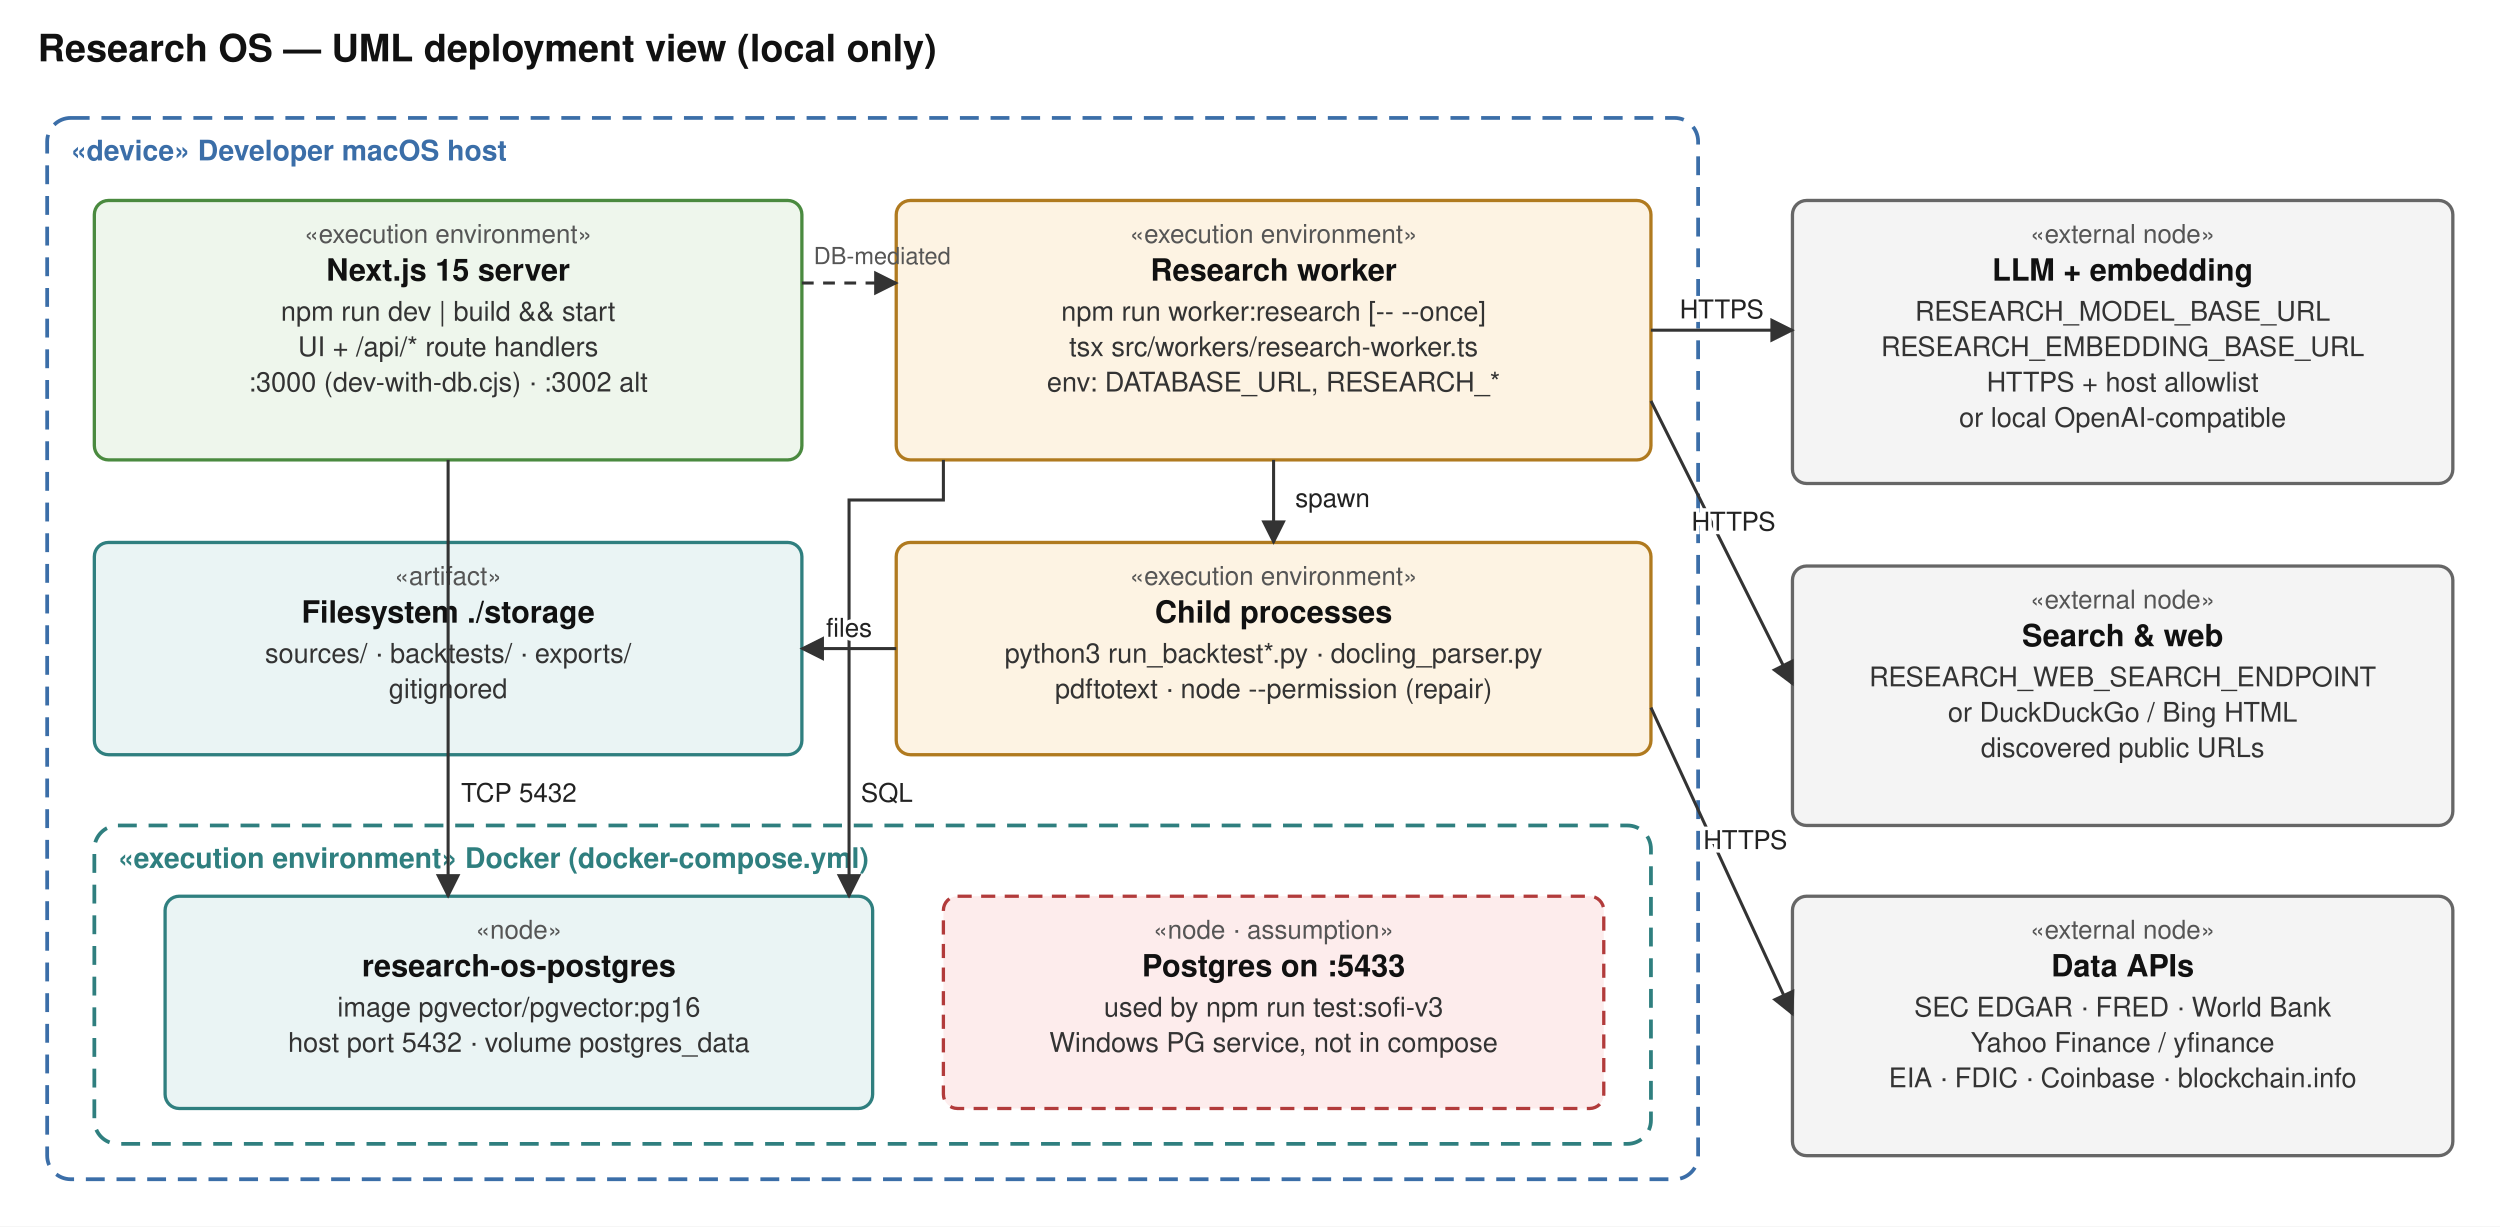
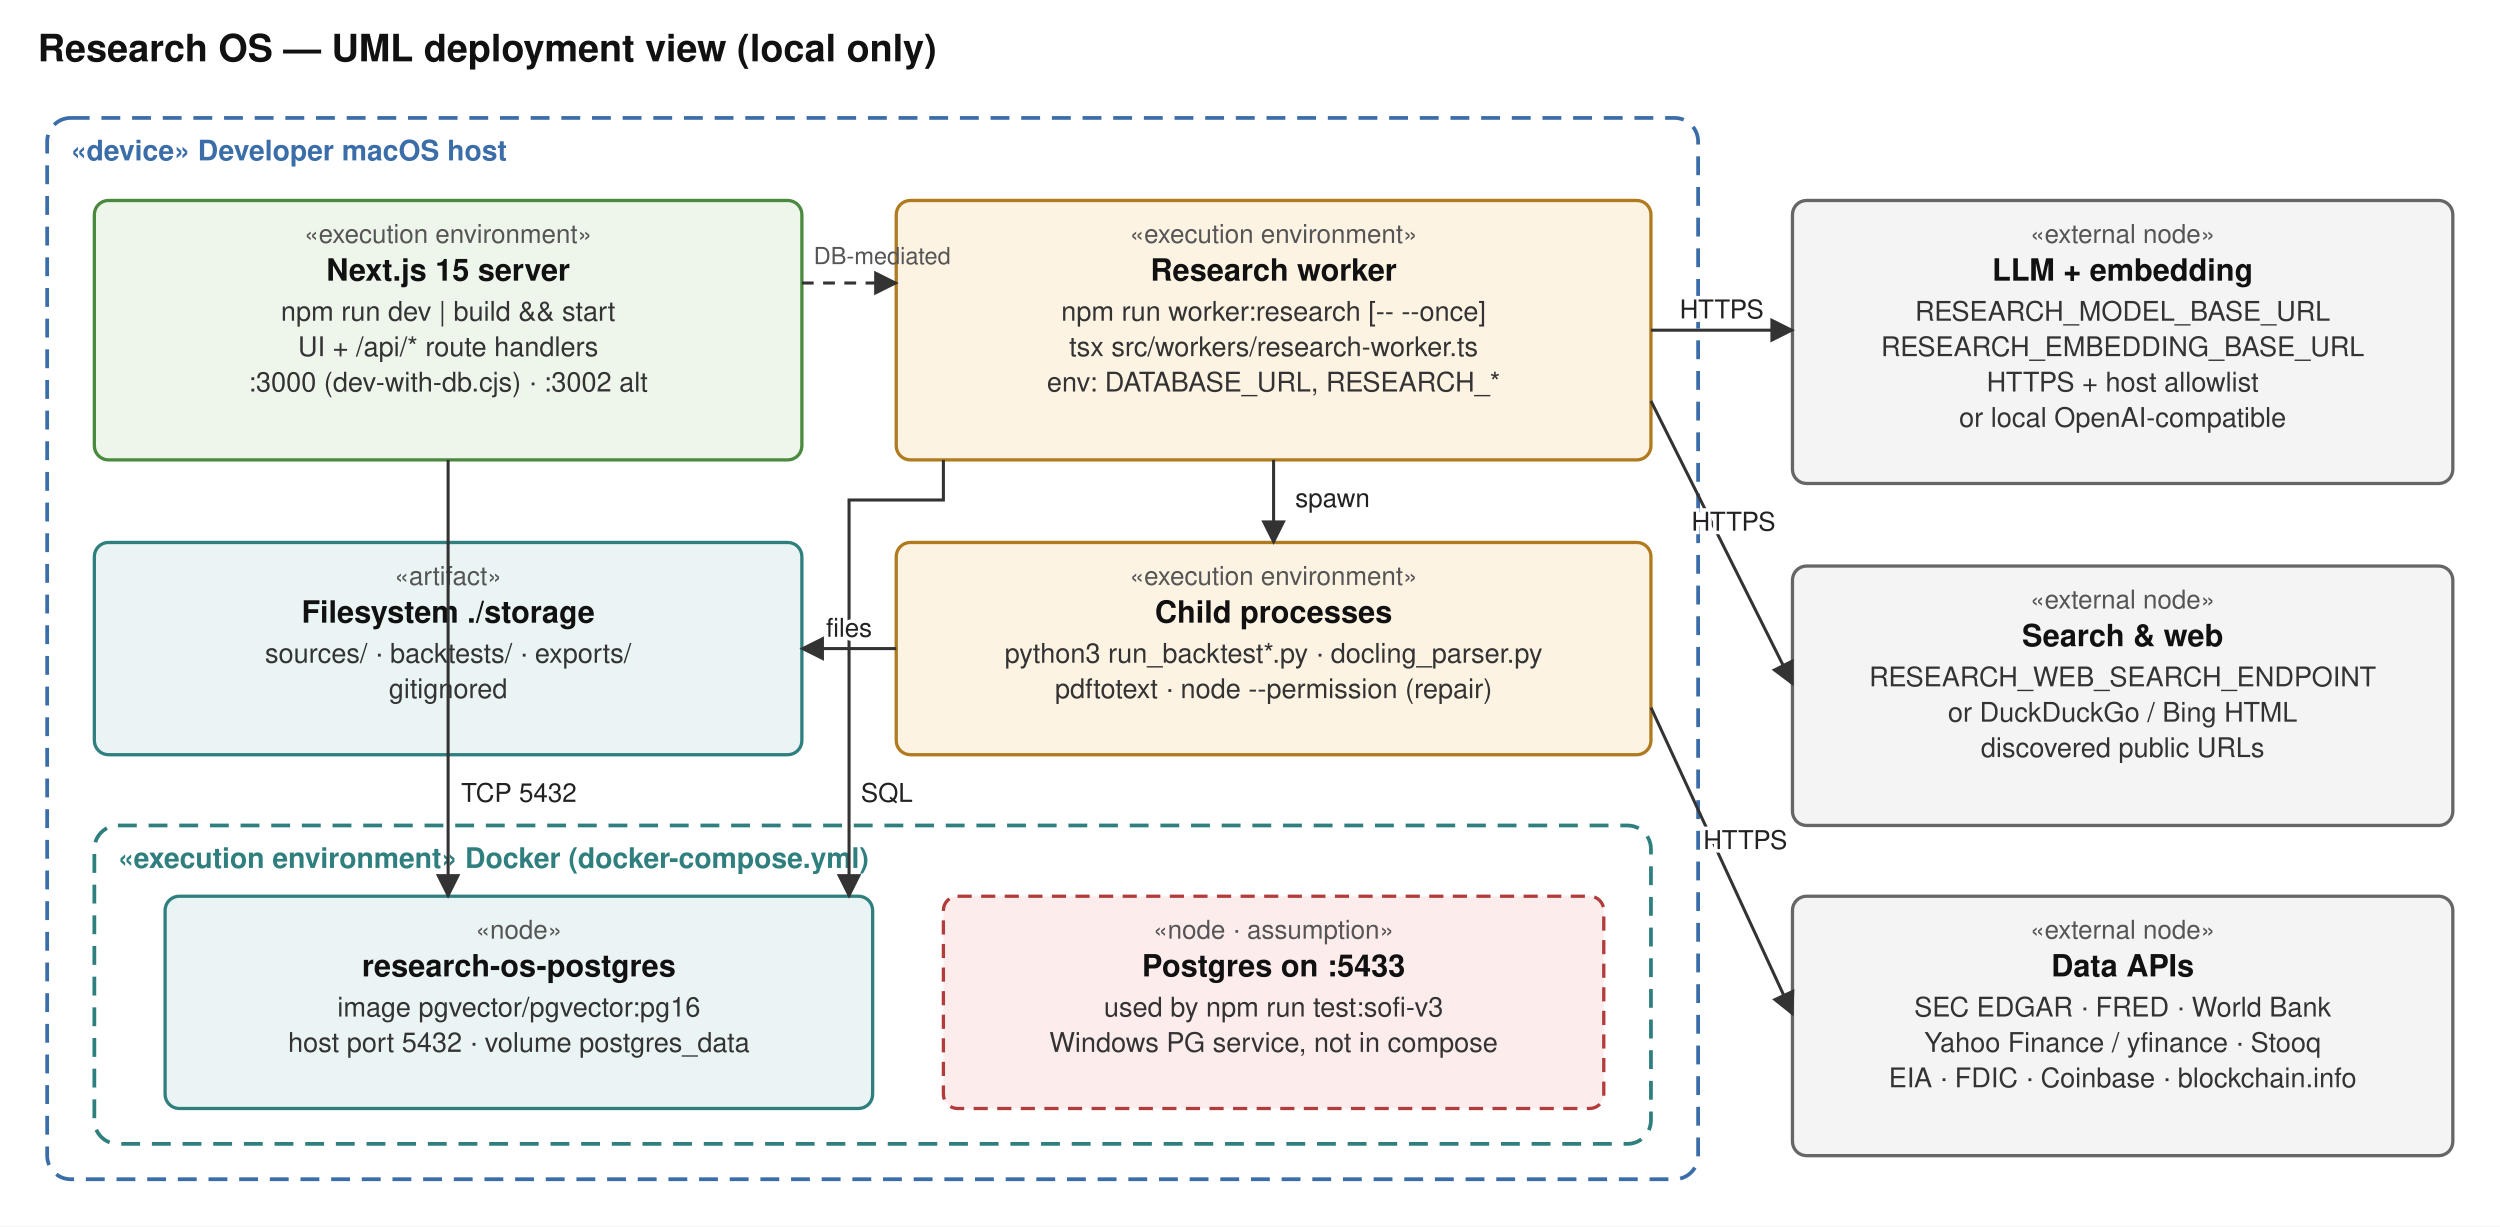
<svg xmlns="http://www.w3.org/2000/svg" viewBox="0 0 1060 520" width="1060" height="520" role="img" aria-labelledby="t d" font-family="Helvetica, Arial, sans-serif" font-size="13">
  <defs>
    <marker id="a" viewBox="0 0 10 10" refX="9" refY="5" markerWidth="8" markerHeight="8" orient="auto-start-reverse">
      <path d="M0,0 L10,5 L0,10 z" fill="#333" />
    </marker>
    <marker id="o" viewBox="0 0 10 10" refX="9" refY="5" markerWidth="9" markerHeight="9" orient="auto-start-reverse">
      <path d="M0,0 L10,5 L0,10" fill="none" stroke="#333" />
    </marker>
  </defs>
  <rect x="0" y="0" width="1060" height="520" fill="#ffffff" />
  <text x="16" y="26" font-size="16" font-weight="bold" fill="#111">Research OS — UML deployment view (local only)</text>
  <rect x="20" y="50" width="700" height="450" rx="10" fill="none" stroke="#3b6ea8" stroke-width="1.6" stroke-dasharray="8 5" />
  <text x="30" y="68" font-size="12" font-weight="bold" text-anchor="start" fill="#3b6ea8">«device» Developer macOS host</text>
  <rect x="40" y="85" width="300" height="110" rx="6" fill="#eef6ec" stroke="#4a8a3f" stroke-width="1.4" />
  <text x="190.0" y="103" font-size="11" font-weight="normal" text-anchor="middle" fill="#555">«execution environment»</text>
  <text x="190.0" y="119" font-size="13" font-weight="bold" text-anchor="middle" fill="#111">Next.js 15 server</text>
  <text x="190.0" y="136" font-size="11.5" font-weight="normal" text-anchor="middle" fill="#333">npm run dev | build &amp;&amp; start</text>
  <text x="190.0" y="151" font-size="11.5" font-weight="normal" text-anchor="middle" fill="#333">UI + /api/* route handlers</text>
  <text x="190.0" y="166" font-size="11.5" font-weight="normal" text-anchor="middle" fill="#333">:3000 (dev-with-db.cjs) · :3002 alt</text>
  <rect x="380" y="85" width="320" height="110" rx="6" fill="#fdf3e3" stroke="#b07a1f" stroke-width="1.4" />
  <text x="540.0" y="103" font-size="11" font-weight="normal" text-anchor="middle" fill="#555">«execution environment»</text>
  <text x="540.0" y="119" font-size="13" font-weight="bold" text-anchor="middle" fill="#111">Research worker</text>
  <text x="540.0" y="136" font-size="11.5" font-weight="normal" text-anchor="middle" fill="#333">npm run worker:research [-- --once]</text>
  <text x="540.0" y="151" font-size="11.5" font-weight="normal" text-anchor="middle" fill="#333">tsx src/workers/research-worker.ts</text>
  <text x="540.0" y="166" font-size="11.5" font-weight="normal" text-anchor="middle" fill="#333">env: DATABASE_URL, RESEARCH_*</text>
  <rect x="380" y="230" width="320" height="90" rx="6" fill="#fdf3e3" stroke="#b07a1f" stroke-width="1.4" />
  <text x="540.0" y="248" font-size="11" font-weight="normal" text-anchor="middle" fill="#555">«execution environment»</text>
  <text x="540.0" y="264" font-size="13" font-weight="bold" text-anchor="middle" fill="#111">Child processes</text>
  <text x="540.0" y="281" font-size="11.5" font-weight="normal" text-anchor="middle" fill="#333">python3 run_backtest*.py · docling_parser.py</text>
  <text x="540.0" y="296" font-size="11.5" font-weight="normal" text-anchor="middle" fill="#333">pdftotext · node --permission (repair)</text>
  <rect x="40" y="230" width="300" height="90" rx="6" fill="#eaf4f4" stroke="#2f7f7f" stroke-width="1.4" />
  <text x="190.0" y="248" font-size="11" font-weight="normal" text-anchor="middle" fill="#555">«artifact»</text>
  <text x="190.0" y="264" font-size="13" font-weight="bold" text-anchor="middle" fill="#111">Filesystem ./storage</text>
  <text x="190.0" y="281" font-size="11.5" font-weight="normal" text-anchor="middle" fill="#333">sources/ · backtests/ · exports/</text>
  <text x="190.0" y="296" font-size="11.5" font-weight="normal" text-anchor="middle" fill="#333">gitignored</text>
  <rect x="40" y="350" width="660" height="135" rx="10" fill="none" stroke="#2f7f7f" stroke-width="1.6" stroke-dasharray="8 5" />
  <text x="50" y="368" font-size="12" font-weight="bold" text-anchor="start" fill="#2f7f7f">«execution environment» Docker (docker-compose.yml)</text>
  <rect x="70" y="380" width="300" height="90" rx="6" fill="#eaf4f4" stroke="#2f7f7f" stroke-width="1.4" />
  <text x="220.0" y="398" font-size="11" font-weight="normal" text-anchor="middle" fill="#555">«node»</text>
  <text x="220.0" y="414" font-size="13" font-weight="bold" text-anchor="middle" fill="#111">research-os-postgres</text>
  <text x="220.0" y="431" font-size="11.5" font-weight="normal" text-anchor="middle" fill="#333">image pgvector/pgvector:pg16</text>
  <text x="220.0" y="446" font-size="11.5" font-weight="normal" text-anchor="middle" fill="#333">host port 5432 · volume postgres_data</text>
  <rect x="400" y="380" width="280" height="90" rx="6" fill="#fdecec" stroke="#b23b3b" stroke-width="1.4" stroke-dasharray="6 4" />
  <text x="540.0" y="398" font-size="11" font-weight="normal" text-anchor="middle" fill="#555">«node · assumption»</text>
  <text x="540.0" y="414" font-size="13" font-weight="bold" text-anchor="middle" fill="#111">Postgres on :5433</text>
  <text x="540.0" y="431" font-size="11.5" font-weight="normal" text-anchor="middle" fill="#333">used by npm run test:sofi-v3</text>
  <text x="540.0" y="446" font-size="11.5" font-weight="normal" text-anchor="middle" fill="#333">Windows PG service, not in compose</text>
  <rect x="760" y="85" width="280" height="120" rx="6" fill="#f4f4f4" stroke="#666666" stroke-width="1.4" />
  <text x="900.0" y="103" font-size="11" font-weight="normal" text-anchor="middle" fill="#555">«external node»</text>
  <text x="900.0" y="119" font-size="13" font-weight="bold" text-anchor="middle" fill="#111">LLM + embedding</text>
  <text x="900.0" y="136" font-size="11.5" font-weight="normal" text-anchor="middle" fill="#333">RESEARCH_MODEL_BASE_URL</text>
  <text x="900.0" y="151" font-size="11.5" font-weight="normal" text-anchor="middle" fill="#333">RESEARCH_EMBEDDING_BASE_URL</text>
  <text x="900.0" y="166" font-size="11.5" font-weight="normal" text-anchor="middle" fill="#333">HTTPS + host allowlist</text>
  <text x="900.0" y="181" font-size="11.5" font-weight="normal" text-anchor="middle" fill="#333">or local OpenAI-compatible</text>
  <rect x="760" y="240" width="280" height="110" rx="6" fill="#f4f4f4" stroke="#666666" stroke-width="1.4" />
  <text x="900.0" y="258" font-size="11" font-weight="normal" text-anchor="middle" fill="#555">«external node»</text>
  <text x="900.0" y="274" font-size="13" font-weight="bold" text-anchor="middle" fill="#111">Search &amp; web</text>
  <text x="900.0" y="291" font-size="11.5" font-weight="normal" text-anchor="middle" fill="#333">RESEARCH_WEB_SEARCH_ENDPOINT</text>
  <text x="900.0" y="306" font-size="11.5" font-weight="normal" text-anchor="middle" fill="#333">or DuckDuckGo / Bing HTML</text>
  <text x="900.0" y="321" font-size="11.5" font-weight="normal" text-anchor="middle" fill="#333">discovered public URLs</text>
  <rect x="760" y="380" width="280" height="110" rx="6" fill="#f4f4f4" stroke="#666666" stroke-width="1.4" />
  <text x="900.0" y="398" font-size="11" font-weight="normal" text-anchor="middle" fill="#555">«external node»</text>
  <text x="900.0" y="414" font-size="13" font-weight="bold" text-anchor="middle" fill="#111">Data APIs</text>
  <text x="900.0" y="431" font-size="11.5" font-weight="normal" text-anchor="middle" fill="#333">SEC EDGAR · FRED · World Bank</text>
-   <text x="900.0" y="446" font-size="11.5" font-weight="normal" text-anchor="middle" fill="#333">Yahoo Finance / yfinance</text>
+   <text x="900.0" y="446" font-size="11.5" font-weight="normal" text-anchor="middle" fill="#333">Yahoo Finance / yfinance · Stooq</text>
  <text x="900.0" y="461" font-size="11.5" font-weight="normal" text-anchor="middle" fill="#333">EIA · FDIC · Coinbase · blockchain.info</text>
  <path d="M190,195 L190,380" fill="none" stroke="#333" stroke-width="1.3" marker-end="url(#a)" />
  <text x="220" y="340" font-size="11" text-anchor="middle" fill="#222" stroke="#ffffff" stroke-width="3" paint-order="stroke">TCP 5432</text>
  <path d="M400,195 L400,212 L360,212 L360,380" fill="none" stroke="#333" stroke-width="1.3" marker-end="url(#a)" />
  <text x="365" y="340" font-size="11" text-anchor="start" fill="#222" stroke="#ffffff" stroke-width="3" paint-order="stroke">SQL</text>
  <path d="M540,195 L540,230" fill="none" stroke="#333" stroke-width="1.3" marker-end="url(#a)" />
  <text x="565" y="215" font-size="11" text-anchor="middle" fill="#222" stroke="#ffffff" stroke-width="3" paint-order="stroke">spawn</text>
  <path d="M380,275 L340,275" fill="none" stroke="#333" stroke-width="1.3" marker-end="url(#a)" />
  <text x="360.0" y="270.0" font-size="11" text-anchor="middle" fill="#222" stroke="#ffffff" stroke-width="3" paint-order="stroke">files</text>
  <path d="M700,140 L760,140" fill="none" stroke="#333" stroke-width="1.3" marker-end="url(#a)" />
  <text x="730.0" y="135.0" font-size="11" text-anchor="middle" fill="#222" stroke="#ffffff" stroke-width="3" paint-order="stroke">HTTPS</text>
  <path d="M700,170 L760,290" fill="none" stroke="#333" stroke-width="1.3" marker-end="url(#a)" />
  <text x="735" y="225" font-size="11" text-anchor="middle" fill="#222" stroke="#ffffff" stroke-width="3" paint-order="stroke">HTTPS</text>
  <path d="M700,300 L760,430" fill="none" stroke="#333" stroke-width="1.3" marker-end="url(#a)" />
  <text x="740" y="360" font-size="11" text-anchor="middle" fill="#222" stroke="#ffffff" stroke-width="3" paint-order="stroke">HTTPS</text>
  <path d="M340,120 L380,120" fill="none" stroke="#333" stroke-width="1.3" stroke-dasharray="5 4" marker-end="url(#a)" />
  <text x="345" y="112" font-size="10" font-weight="normal" text-anchor="start" fill="#555">DB-mediated</text>
</svg>
